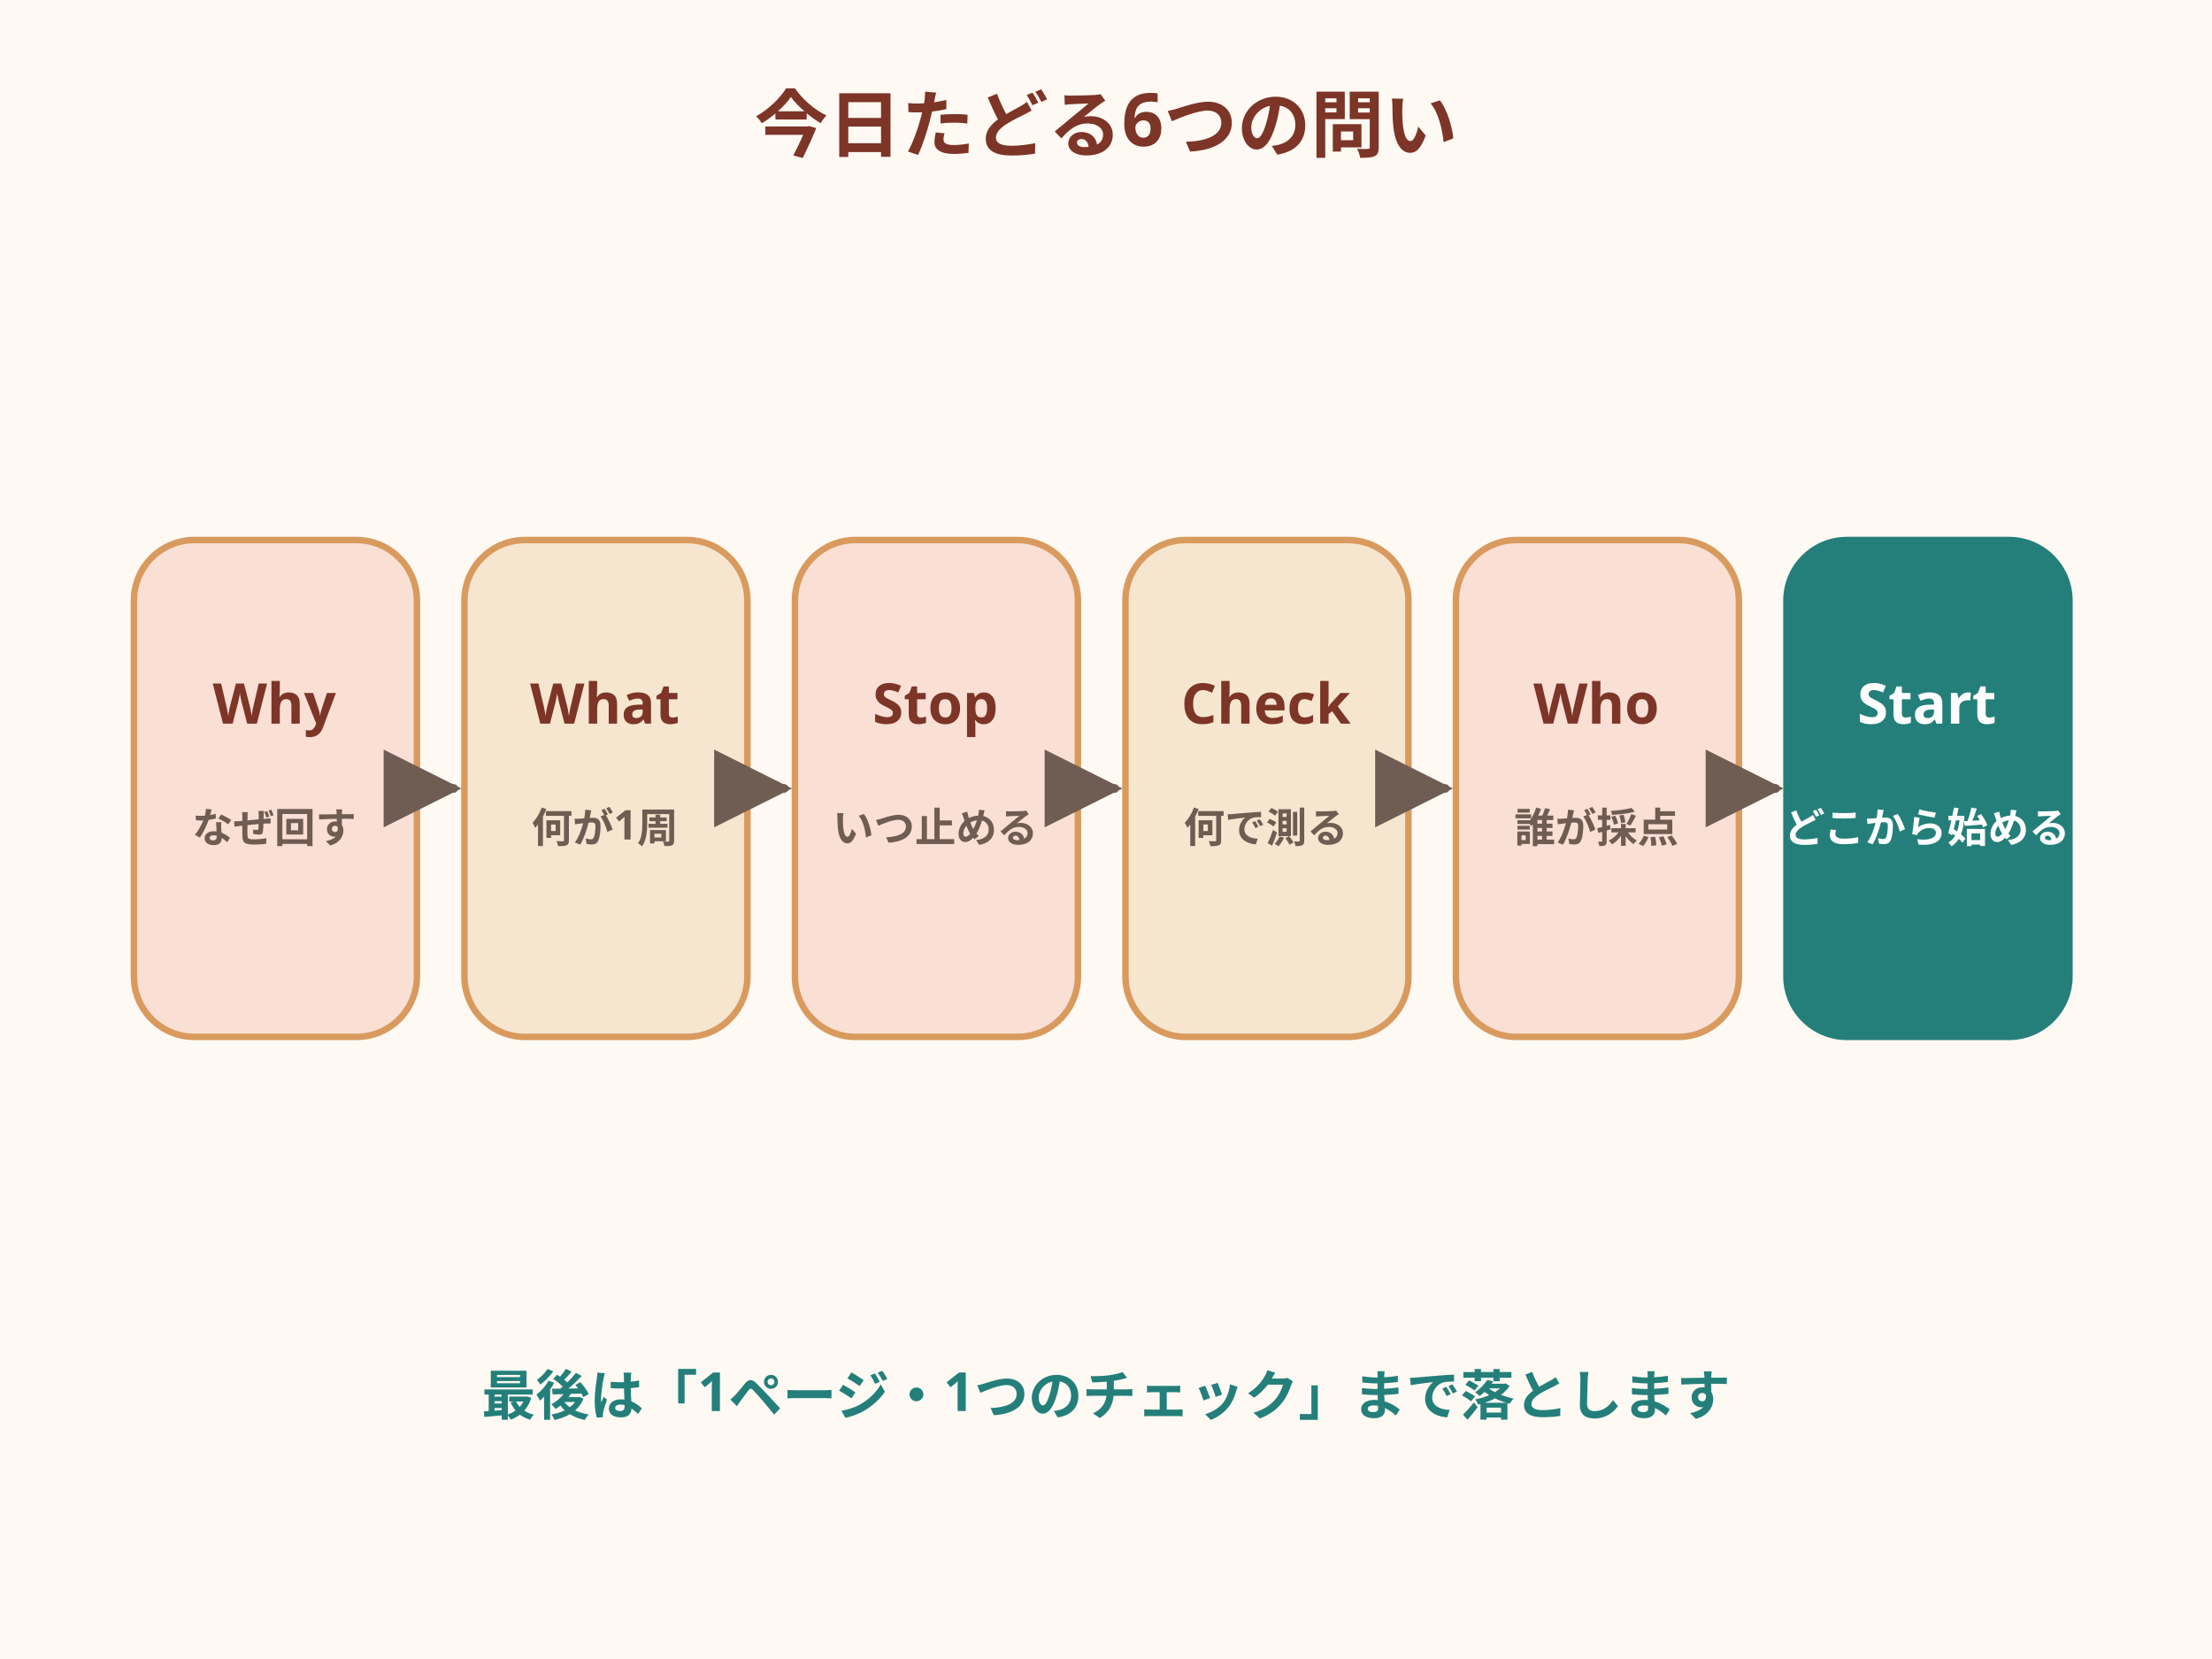
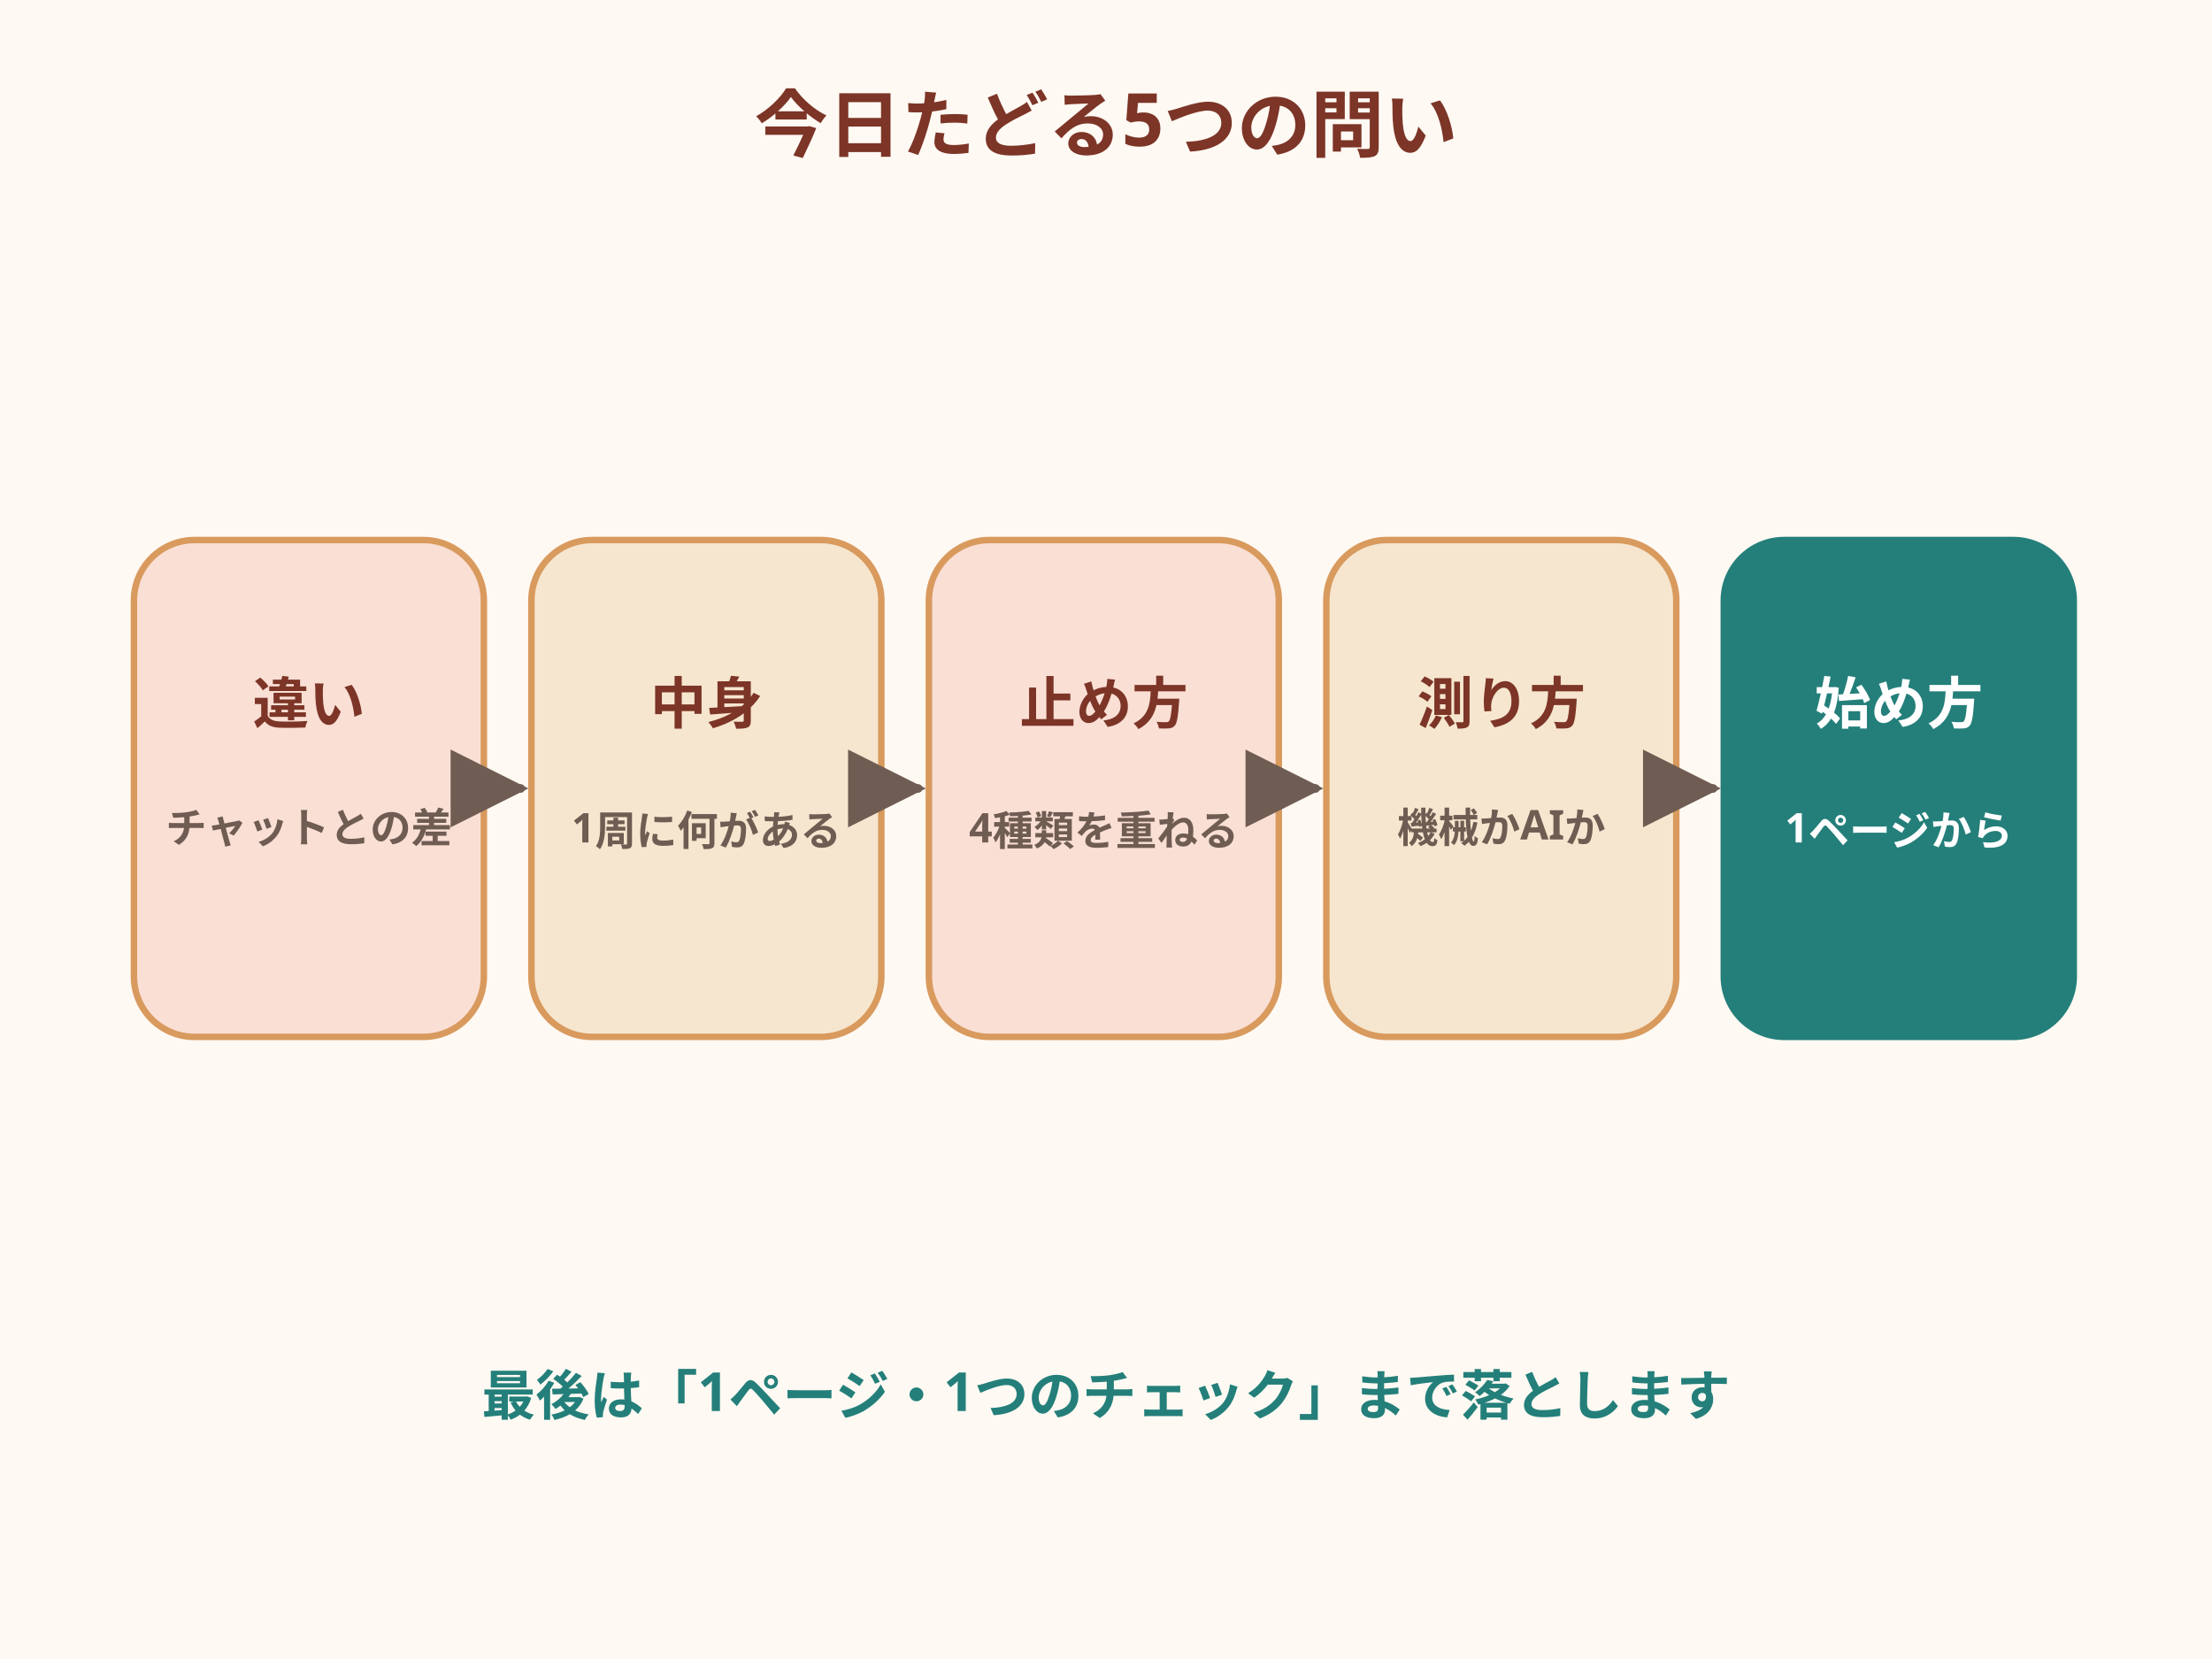
<svg xmlns="http://www.w3.org/2000/svg" width="1024" height="768" viewBox="0 0 1024 768">
  <defs>
    <marker id="arrow" viewBox="0 0 10 10" refX="9" refY="5" markerWidth="9" markerHeight="9" orient="auto-start-reverse">
      <path d="M 0 0 L 10 5 L 0 10 z" fill="context-stroke" />
    </marker>
  </defs>
  <rect width="1024" height="768" fill="#FFF9F3" />
-   <text x="512" y="70" text-anchor="middle" font-family="Hiragino Sans, Yu Gothic, sans-serif" font-size="34" font-weight="800" fill="#7C3527">今日たどる6つの問い</text>
-   <rect x="62" y="250" width="131" height="230" rx="28" fill="#FADFD5" stroke="#D99A5E" stroke-width="3" />
-   <text x="127" y="335" text-anchor="middle" font-family="Hiragino Sans, Yu Gothic, sans-serif" font-size="26" font-weight="800" fill="#7C3527">Why</text>
-   <text x="127" y="390" text-anchor="middle" font-family="Hiragino Sans, Yu Gothic, sans-serif" font-size="19" font-weight="600" fill="#6F5C52">なぜ回す</text>
-   <line x1="198" y1="365" x2="210" y2="365" stroke="#6F5C52" stroke-width="4" stroke-linecap="round" marker-end="url(#arrow)" />
-   <rect x="215" y="250" width="131" height="230" rx="28" fill="#F6E6CF" stroke="#D99A5E" stroke-width="3" />
-   <text x="280" y="335" text-anchor="middle" font-family="Hiragino Sans, Yu Gothic, sans-serif" font-size="26" font-weight="800" fill="#7C3527">What</text>
-   <text x="280" y="390" text-anchor="middle" font-family="Hiragino Sans, Yu Gothic, sans-serif" font-size="19" font-weight="600" fill="#6F5C52">何が1周</text>
-   <line x1="351" y1="365" x2="363" y2="365" stroke="#6F5C52" stroke-width="4" stroke-linecap="round" marker-end="url(#arrow)" />
-   <rect x="368" y="250" width="131" height="230" rx="28" fill="#FADFD5" stroke="#D99A5E" stroke-width="3" />
-   <text x="433" y="335" text-anchor="middle" font-family="Hiragino Sans, Yu Gothic, sans-serif" font-size="26" font-weight="800" fill="#7C3527">Stop</text>
-   <text x="433" y="390" text-anchor="middle" font-family="Hiragino Sans, Yu Gothic, sans-serif" font-size="19" font-weight="600" fill="#6F5C52">いつ止める</text>
-   <line x1="504" y1="365" x2="516" y2="365" stroke="#6F5C52" stroke-width="4" stroke-linecap="round" marker-end="url(#arrow)" />
-   <rect x="521" y="250" width="131" height="230" rx="28" fill="#F6E6CF" stroke="#D99A5E" stroke-width="3" />
-   <text x="586" y="335" text-anchor="middle" font-family="Hiragino Sans, Yu Gothic, sans-serif" font-size="26" font-weight="800" fill="#7C3527">Check</text>
-   <text x="586" y="390" text-anchor="middle" font-family="Hiragino Sans, Yu Gothic, sans-serif" font-size="19" font-weight="600" fill="#6F5C52">何で測る</text>
-   <line x1="657" y1="365" x2="669" y2="365" stroke="#6F5C52" stroke-width="4" stroke-linecap="round" marker-end="url(#arrow)" />
-   <rect x="674" y="250" width="131" height="230" rx="28" fill="#FADFD5" stroke="#D99A5E" stroke-width="3" />
-   <text x="739" y="335" text-anchor="middle" font-family="Hiragino Sans, Yu Gothic, sans-serif" font-size="26" font-weight="800" fill="#7C3527">Who</text>
-   <text x="739" y="390" text-anchor="middle" font-family="Hiragino Sans, Yu Gothic, sans-serif" font-size="19" font-weight="600" fill="#6F5C52">誰が採点</text>
-   <line x1="810" y1="365" x2="822" y2="365" stroke="#6F5C52" stroke-width="4" stroke-linecap="round" marker-end="url(#arrow)" />
-   <rect x="827" y="250" width="131" height="230" rx="28" fill="#247F7A" stroke="#247F7A" stroke-width="3" />
-   <text x="892" y="335" text-anchor="middle" font-family="Hiragino Sans, Yu Gothic, sans-serif" font-size="26" font-weight="800" fill="#FFFFFF">Start</text>
-   <text x="892" y="390" text-anchor="middle" font-family="Hiragino Sans, Yu Gothic, sans-serif" font-size="19" font-weight="600" fill="#FFFFFF">どこから始める</text>
+   <text x="512" y="70" text-anchor="middle" font-family="Hiragino Sans, Yu Gothic, sans-serif" font-size="34" font-weight="800" fill="#7C3527">今日たどる5つの問い</text>
+   <rect x="62" y="250" width="162" height="230" rx="28" fill="#FADFD5" stroke="#D99A5E" stroke-width="3" />
+   <text x="143" y="335" text-anchor="middle" font-family="Hiragino Sans, Yu Gothic, sans-serif" font-size="26" font-weight="800" fill="#7C3527">違い</text>
+   <text x="143" y="390" text-anchor="middle" font-family="Hiragino Sans, Yu Gothic, sans-serif" font-size="19" font-weight="600" fill="#6F5C52">チャットとの差</text>
+   <line x1="229" y1="365" x2="241" y2="365" stroke="#6F5C52" stroke-width="4" stroke-linecap="round" marker-end="url(#arrow)" />
+   <rect x="246" y="250" width="162" height="230" rx="28" fill="#F6E6CF" stroke="#D99A5E" stroke-width="3" />
+   <text x="327" y="335" text-anchor="middle" font-family="Hiragino Sans, Yu Gothic, sans-serif" font-size="26" font-weight="800" fill="#7C3527">中身</text>
+   <text x="327" y="390" text-anchor="middle" font-family="Hiragino Sans, Yu Gothic, sans-serif" font-size="19" font-weight="600" fill="#6F5C52">1周に何がある</text>
+   <line x1="413" y1="365" x2="425" y2="365" stroke="#6F5C52" stroke-width="4" stroke-linecap="round" marker-end="url(#arrow)" />
+   <rect x="430" y="250" width="162" height="230" rx="28" fill="#FADFD5" stroke="#D99A5E" stroke-width="3" />
+   <text x="511" y="335" text-anchor="middle" font-family="Hiragino Sans, Yu Gothic, sans-serif" font-size="26" font-weight="800" fill="#7C3527">止め方</text>
+   <text x="511" y="390" text-anchor="middle" font-family="Hiragino Sans, Yu Gothic, sans-serif" font-size="19" font-weight="600" fill="#6F5C52">4種類を重ねる</text>
+   <line x1="597" y1="365" x2="609" y2="365" stroke="#6F5C52" stroke-width="4" stroke-linecap="round" marker-end="url(#arrow)" />
+   <rect x="614" y="250" width="162" height="230" rx="28" fill="#F6E6CF" stroke="#D99A5E" stroke-width="3" />
+   <text x="695" y="335" text-anchor="middle" font-family="Hiragino Sans, Yu Gothic, sans-serif" font-size="26" font-weight="800" fill="#7C3527">測り方</text>
+   <text x="695" y="390" text-anchor="middle" font-family="Hiragino Sans, Yu Gothic, sans-serif" font-size="19" font-weight="600" fill="#6F5C52">機械かAIか</text>
+   <line x1="781" y1="365" x2="793" y2="365" stroke="#6F5C52" stroke-width="4" stroke-linecap="round" marker-end="url(#arrow)" />
+   <rect x="798" y="250" width="162" height="230" rx="28" fill="#247F7A" stroke="#247F7A" stroke-width="3" />
+   <text x="879" y="335" text-anchor="middle" font-family="Hiragino Sans, Yu Gothic, sans-serif" font-size="26" font-weight="800" fill="#FFFFFF">始め方</text>
+   <text x="879" y="390" text-anchor="middle" font-family="Hiragino Sans, Yu Gothic, sans-serif" font-size="19" font-weight="600" fill="#FFFFFF">1ページから</text>
  <text x="512" y="655" text-anchor="middle" font-family="Hiragino Sans, Yu Gothic, sans-serif" font-size="25" font-weight="800" fill="#247F7A">最後は「1ページ・1つのチェック」まで落とします</text>
</svg>
